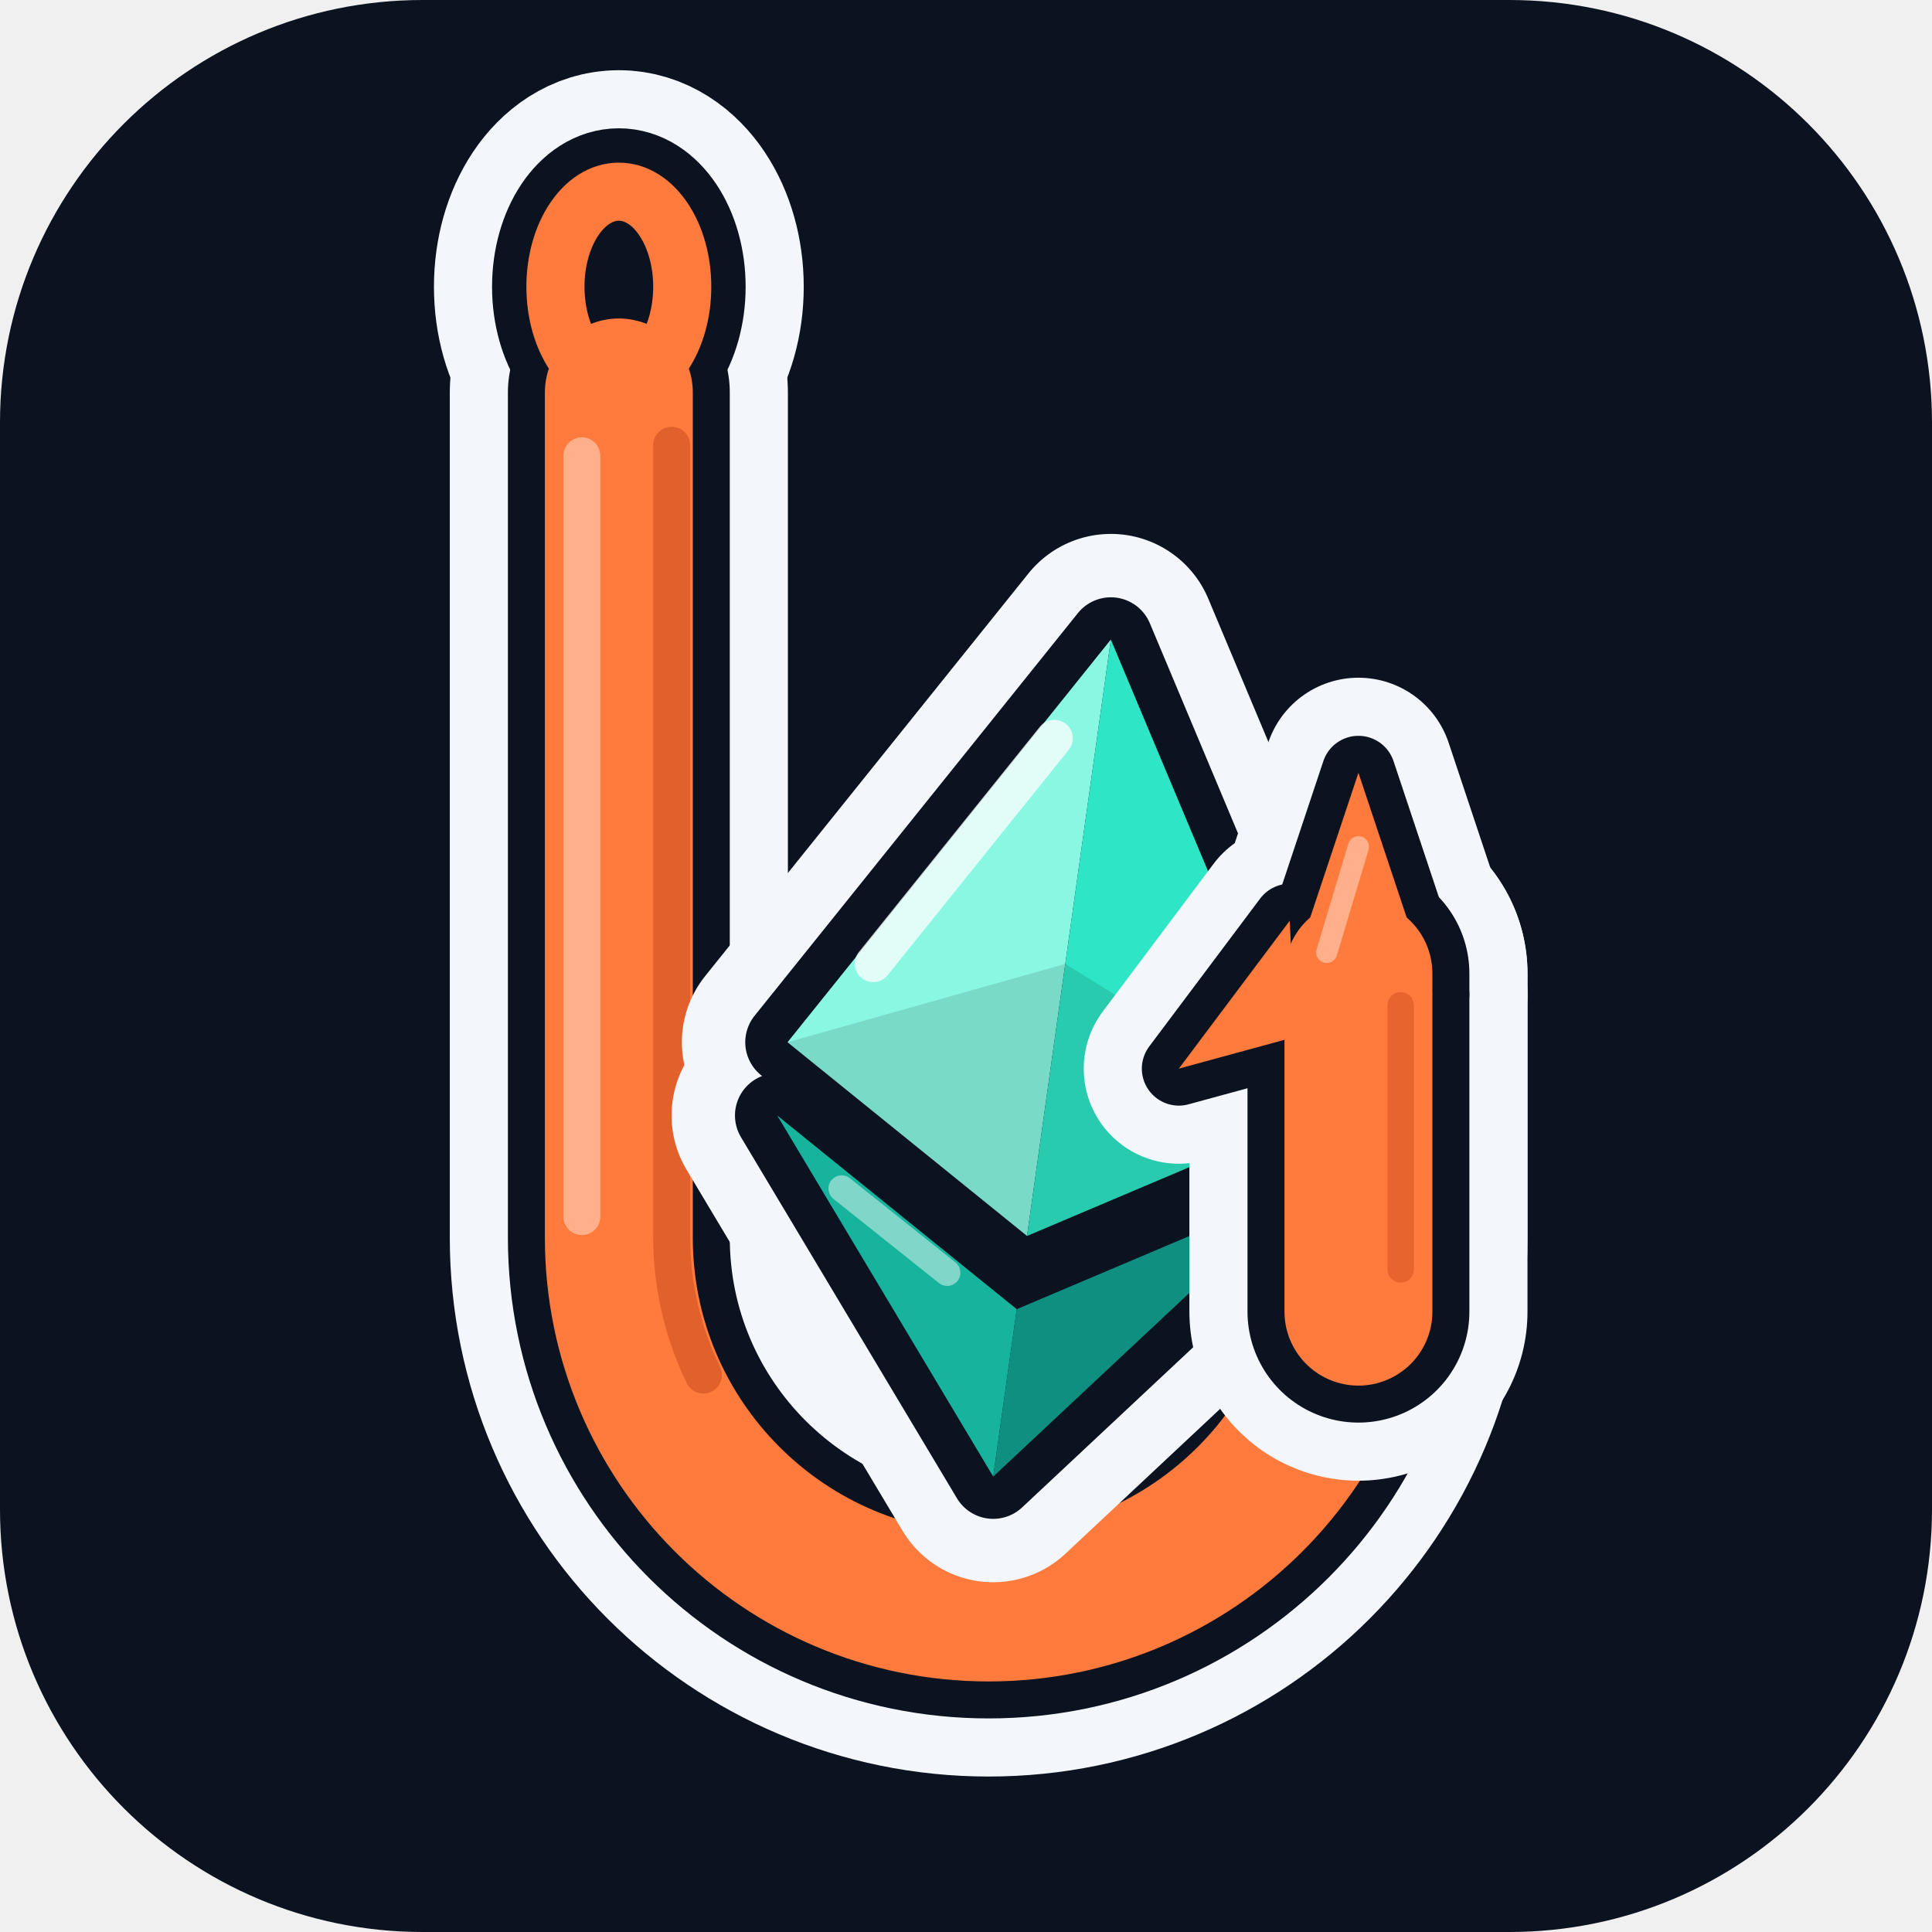
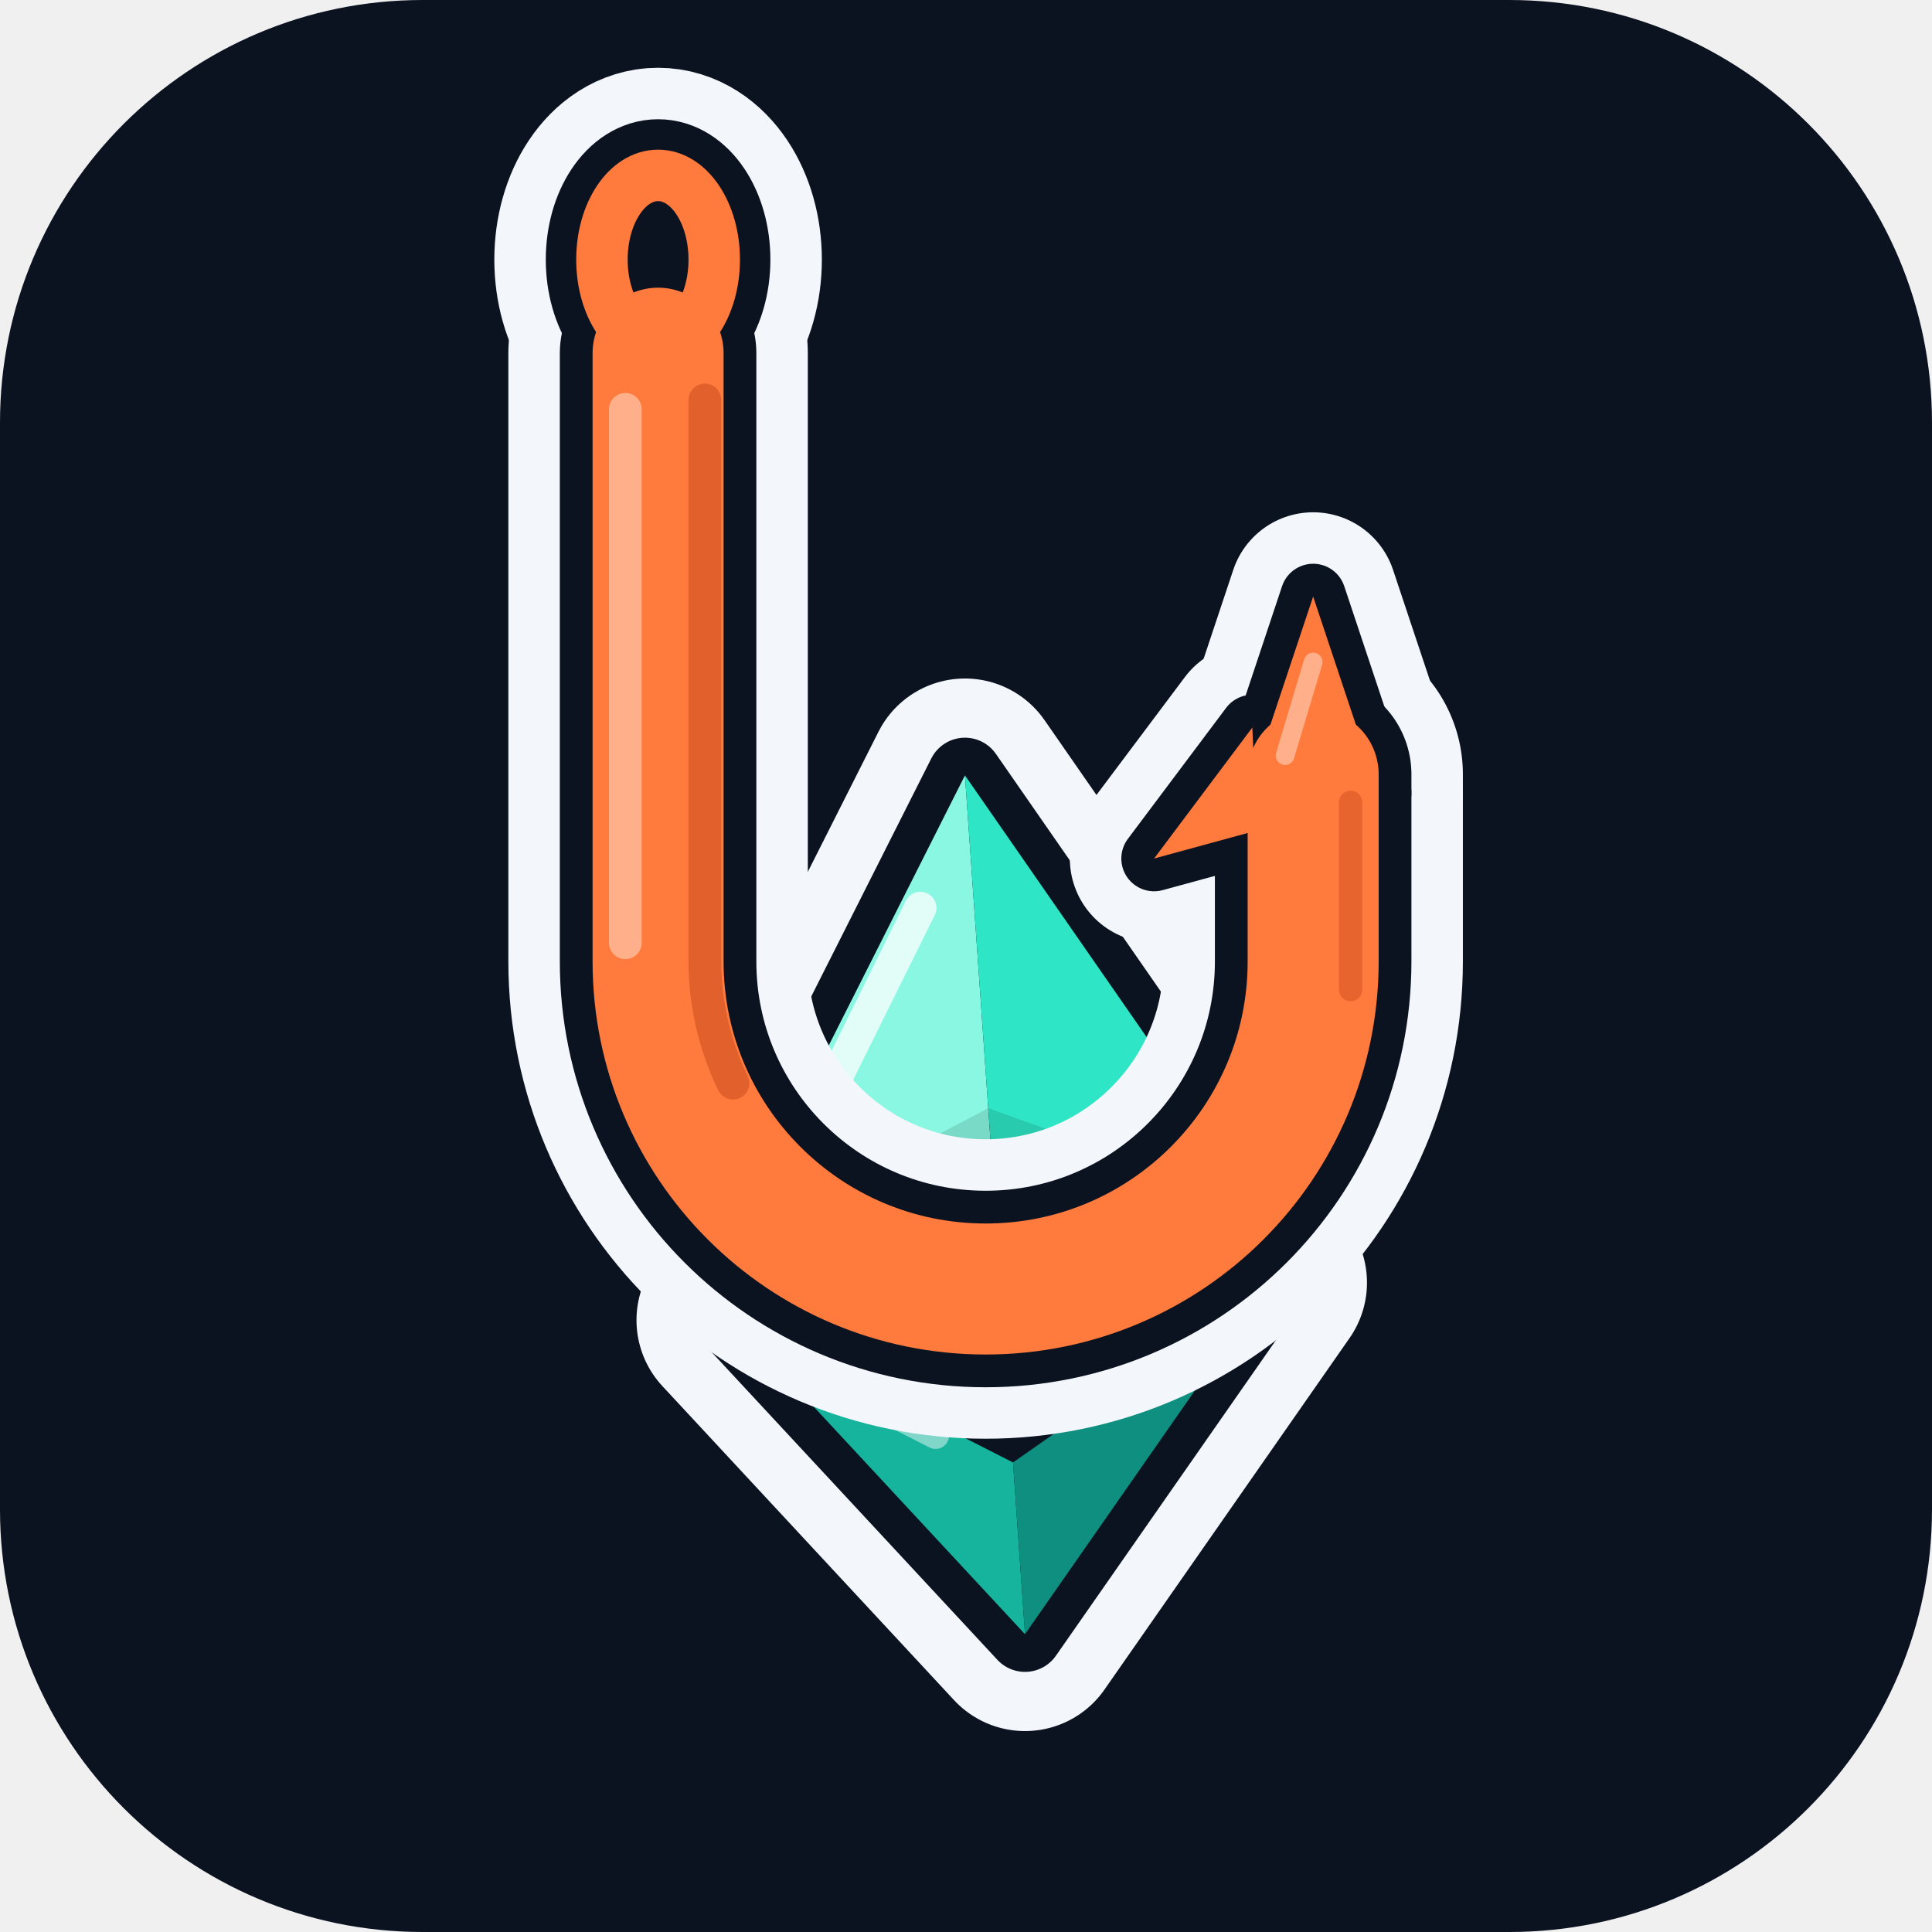
<svg xmlns="http://www.w3.org/2000/svg" viewBox="0 0 256 256" width="256" height="256">
  <rect width="256" height="256" rx="56" fill="#0b1220" />
-   <g transform="translate(40 24) scale(.7)">
-     <ellipse cx="60" cy="20" rx="12" ry="18" fill="none" stroke="#f3f6fa" stroke-width="46" />
-     <path d="M60 40 V200 a70 70 0 0 0 140 0 V150" fill="none" stroke="#f3f6fa" stroke-width="64" stroke-linecap="round" stroke-linejoin="round" />
-     <ellipse cx="60" cy="20" rx="12" ry="18" fill="none" stroke="#0b1220" stroke-width="24" />
-     <path d="M60 40 V200 a70 70 0 0 0 140 0 V150" fill="none" stroke="#0b1220" stroke-width="42" stroke-linecap="round" stroke-linejoin="round" />
-     <ellipse cx="60" cy="20" rx="12" ry="18" fill="none" stroke="#ff7a3d" stroke-width="11" />
-     <path d="M60 40 V200 a70 70 0 0 0 140 0 V150" fill="none" stroke="#ff7a3d" stroke-width="28" stroke-linecap="round" stroke-linejoin="round" />
-     <path d="M53 52 V196" stroke="#ffb08a" stroke-width="7" stroke-linecap="round" />
-     <path d="M70 50 V200 a60 60 0 0 0 6 26" fill="none" stroke="#c94a1c" stroke-width="7" stroke-linecap="round" opacity=".55" />
-     <g transform="translate(142 166) rotate(8)">
-       <g fill="#f3f6fa" stroke="#f3f6fa" stroke-width="40" stroke-linejoin="round">
+   <g transform="translate(50 22) scale(.62)">
+     <g transform="translate(132 222) rotate(-4) scale(1.15)">
+       <g fill="#f3f6fa" stroke="#f3f6fa" stroke-width="36" stroke-linejoin="round">
        <path d="M0 -80 L50 4 L0 34 L-50 4 Z" />
        <path d="M-50 18 L0 48 L50 18 L0 80 Z" />
      </g>
-       <g fill="#0b1220" stroke="#0b1220" stroke-width="16" stroke-linejoin="round">
+       <g fill="#0b1220" stroke="#0b1220" stroke-width="14" stroke-linejoin="round">
        <path d="M0 -80 L50 4 L0 34 L-50 4 Z" />
        <path d="M-50 18 L0 48 L50 18 L0 80 Z" />
      </g>
      <path d="M0 -80 L-50 4 L0 34 Z" fill="#8af7e3" />
      <path d="M0 -80 L50 4 L0 34 Z" fill="#2ee6c5" />
      <path d="M-50 4 L0 -18 L50 4 L0 34 Z" fill="#000" opacity=".12" />
      <path d="M-50 18 L0 48 L0 80 Z" fill="#16b49c" />
      <path d="M50 18 L0 48 L0 80 Z" fill="#0e8f7f" />
-       <path d="M-8 -60 L-36 -13" stroke="#fff" stroke-width="7" stroke-linecap="round" opacity=".75" />
-       <path d="M-36 30 L-14 43" stroke="#fff" stroke-width="5" stroke-linecap="round" opacity=".45" />
+       <path d="M-10 -56 L-34 -15" stroke="#fff" stroke-width="6" stroke-linecap="round" opacity=".75" />
+       <path d="M-34 30 L-14 42" stroke="#fff" stroke-width="5" stroke-linecap="round" opacity=".45" />
    </g>
-     <path d="M200 214 V150" fill="none" stroke="#f3f6fa" stroke-width="64" stroke-linecap="round" stroke-linejoin="round" />
-     <path d="M186 154 L200 112 L214 154 Z" fill="#f3f6fa" stroke="#f3f6fa" stroke-width="36" stroke-linejoin="round" />
-     <path d="M187 140 L166 168 L188 162 Z" fill="#f3f6fa" stroke="#f3f6fa" stroke-width="36" stroke-linejoin="round" />
-     <path d="M200 214 V150" fill="none" stroke="#0b1220" stroke-width="42" stroke-linecap="round" stroke-linejoin="round" />
-     <path d="M186 154 L200 112 L214 154 Z" fill="#0b1220" stroke="#0b1220" stroke-width="14" stroke-linejoin="round" />
-     <path d="M187 140 L166 168 L188 162 Z" fill="#0b1220" stroke="#0b1220" stroke-width="14" stroke-linejoin="round" />
-     <path d="M200 214 V150" fill="none" stroke="#ff7a3d" stroke-width="28" stroke-linecap="round" stroke-linejoin="round" />
-     <path d="M186 154 L200 112 L214 154 Z" fill="#ff7a3d" stroke="#ff7a3d" stroke-width="0" stroke-linejoin="round" />
-     <path d="M187 140 L166 168 L188 162 Z" fill="#ff7a3d" stroke="#ff7a3d" stroke-width="0" stroke-linejoin="round" />
-     <path d="M194 146 L200 126" stroke="#ffb08a" stroke-width="4" stroke-linecap="round" />
-     <path d="M208 156 V206" stroke="#c94a1c" stroke-width="5" stroke-linecap="round" opacity=".45" />
+     <ellipse cx="60" cy="20" rx="12" ry="18" fill="none" stroke="#f3f6fa" stroke-width="46" />
+     <path d="M60 40 V170 a70 70 0 0 0 140 0 V130" fill="none" stroke="#f3f6fa" stroke-width="64" stroke-linecap="round" stroke-linejoin="round" />
+     <path d="M186 134 L200 92 L214 134 Z" fill="#f3f6fa" stroke="#f3f6fa" stroke-width="36" stroke-linejoin="round" />
+     <path d="M187 120 L166 148 L188 142 Z" fill="#f3f6fa" stroke="#f3f6fa" stroke-width="36" stroke-linejoin="round" />
+     <ellipse cx="60" cy="20" rx="12" ry="18" fill="none" stroke="#0b1220" stroke-width="24" />
+     <path d="M60 40 V170 a70 70 0 0 0 140 0 V130" fill="none" stroke="#0b1220" stroke-width="42" stroke-linecap="round" stroke-linejoin="round" />
+     <path d="M186 134 L200 92 L214 134 Z" fill="#0b1220" stroke="#0b1220" stroke-width="14" stroke-linejoin="round" />
+     <path d="M187 120 L166 148 L188 142 Z" fill="#0b1220" stroke="#0b1220" stroke-width="14" stroke-linejoin="round" />
+     <ellipse cx="60" cy="20" rx="12" ry="18" fill="none" stroke="#ff7a3d" stroke-width="11" />
+     <path d="M60 40 V170 a70 70 0 0 0 140 0 V130" fill="none" stroke="#ff7a3d" stroke-width="28" stroke-linecap="round" stroke-linejoin="round" />
+     <path d="M186 134 L200 92 L214 134 Z" fill="#ff7a3d" stroke="#ff7a3d" stroke-width="0" stroke-linejoin="round" />
+     <path d="M187 120 L166 148 L188 142 Z" fill="#ff7a3d" stroke="#ff7a3d" stroke-width="0" stroke-linejoin="round" />
+     <path d="M53 52 V166" stroke="#ffb08a" stroke-width="7" stroke-linecap="round" />
+     <path d="M70 50 V170 a60 60 0 0 0 6 26" fill="none" stroke="#c94a1c" stroke-width="7" stroke-linecap="round" opacity=".55" />
+     <path d="M194 126 L200 106" stroke="#ffb08a" stroke-width="4" stroke-linecap="round" />
+     <path d="M208 136 V176" stroke="#c94a1c" stroke-width="5" stroke-linecap="round" opacity=".45" />
  </g>
</svg>
